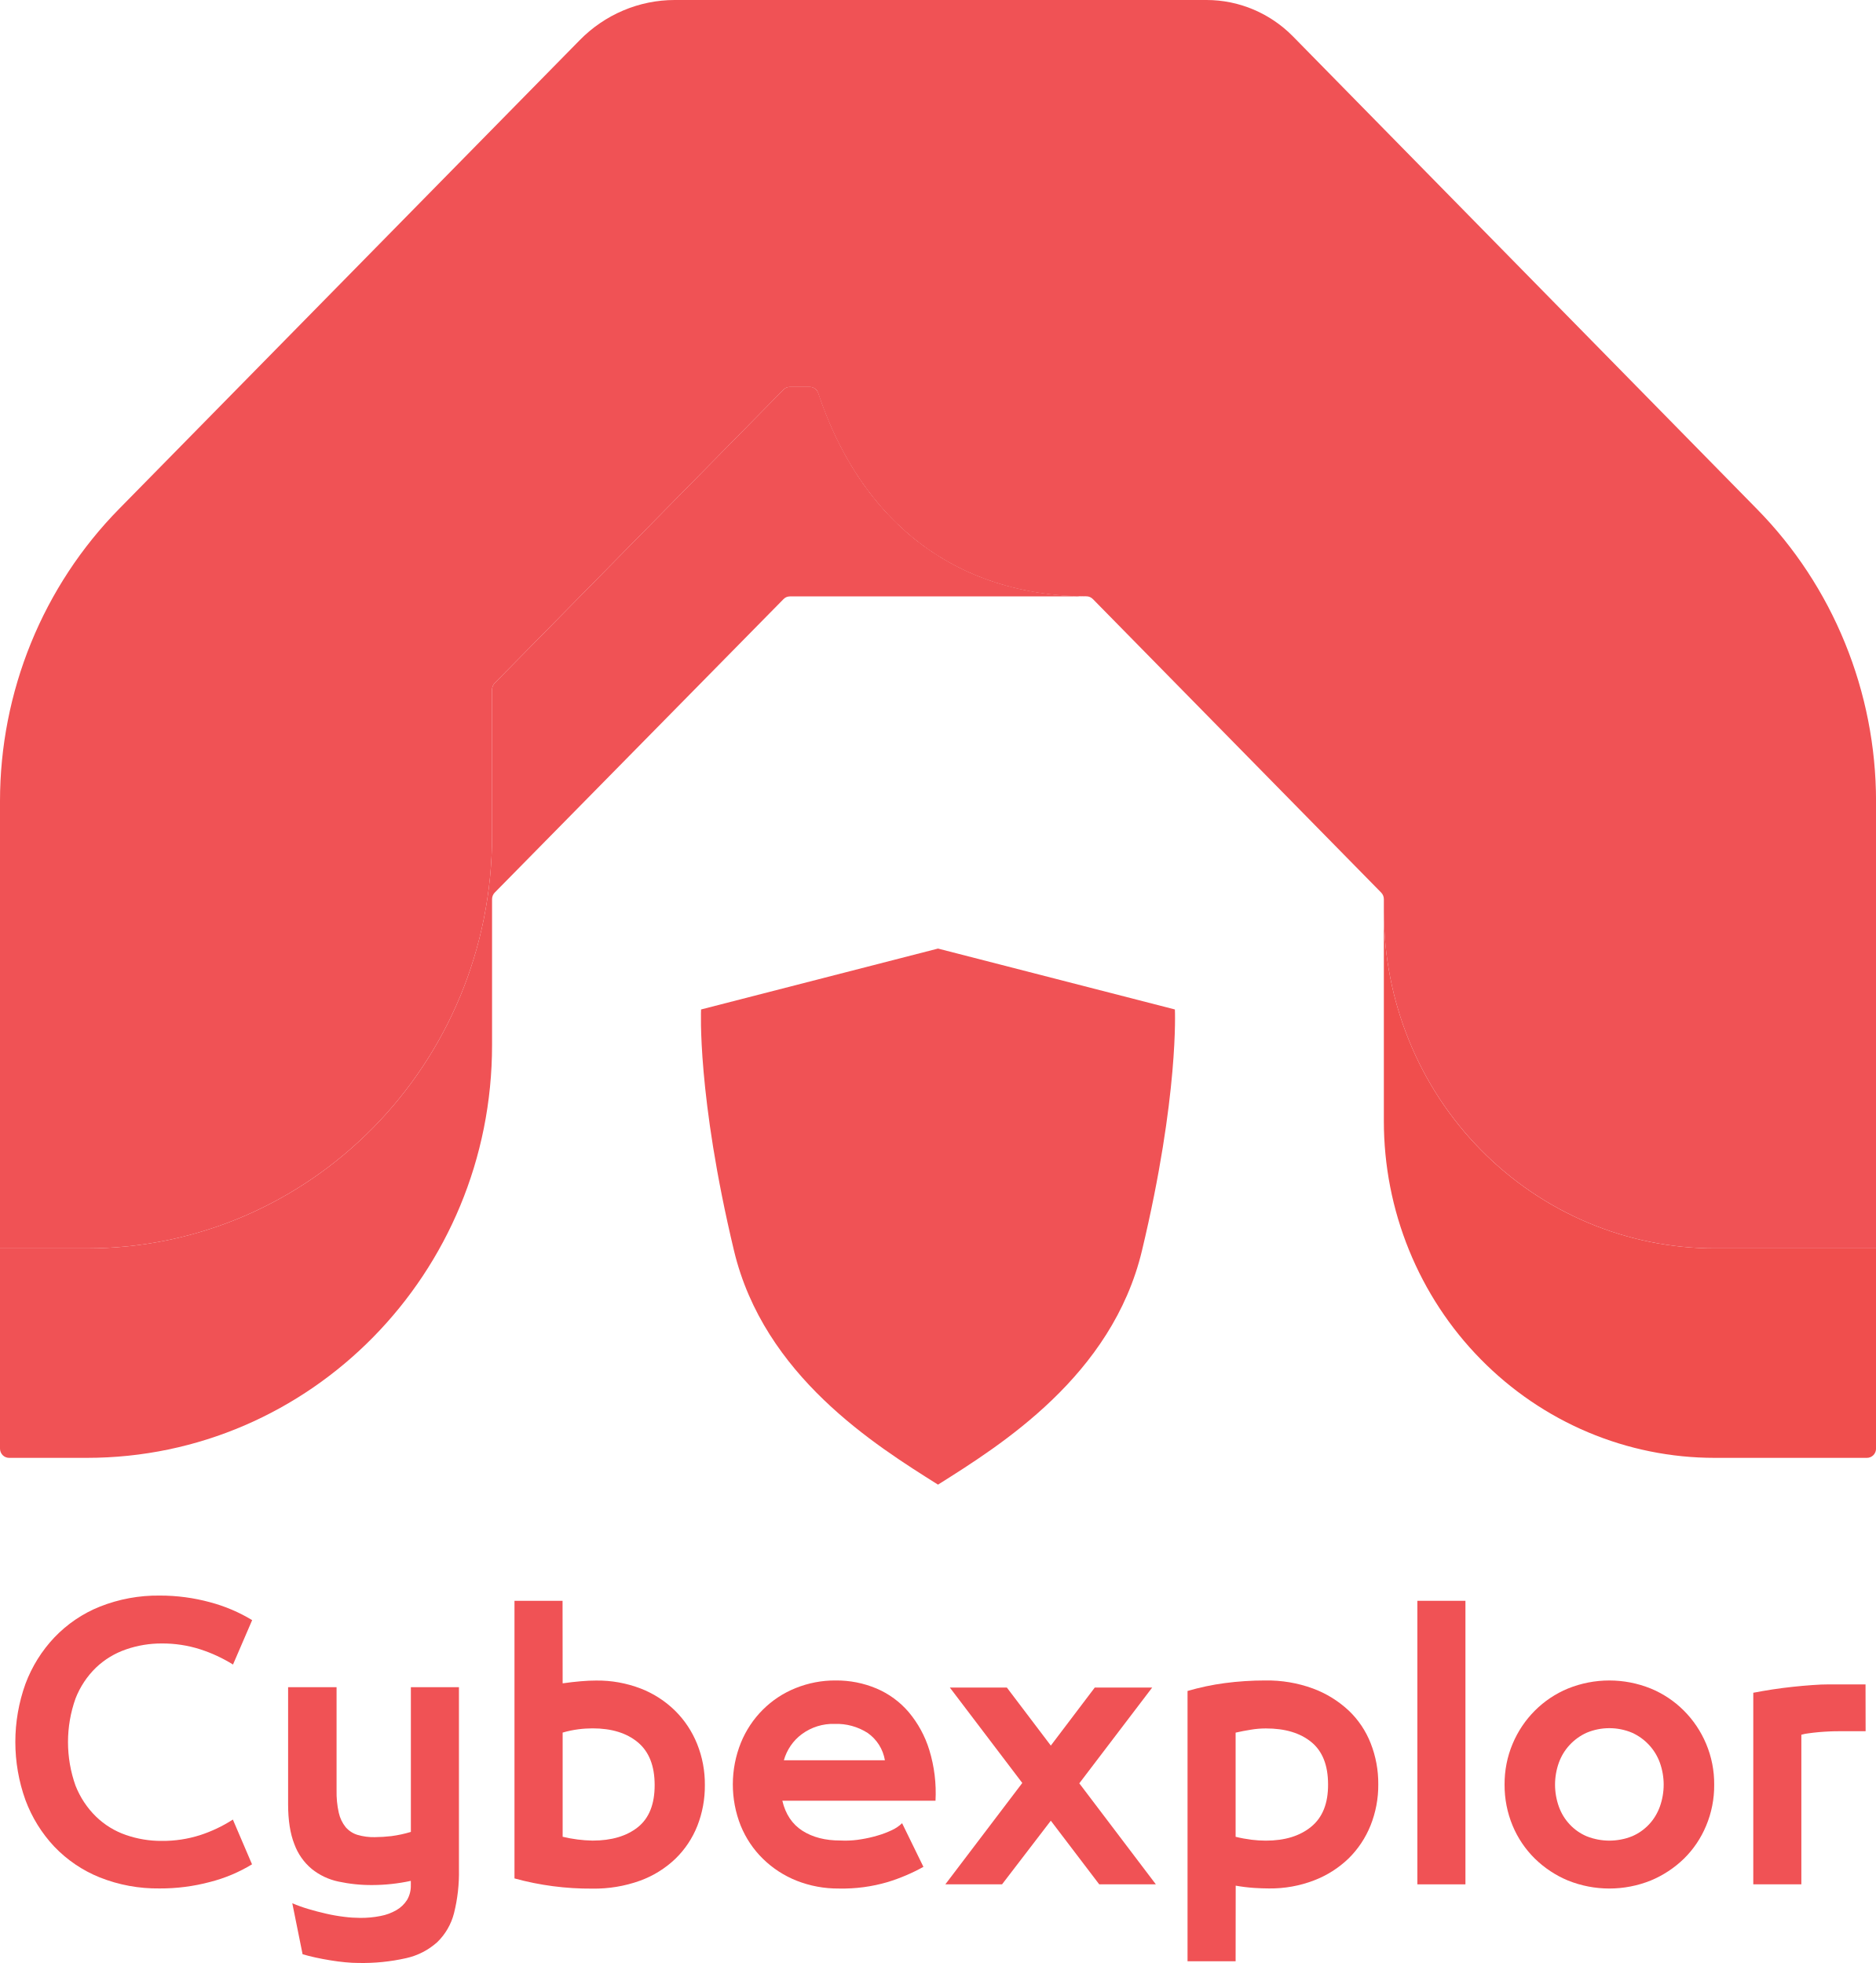
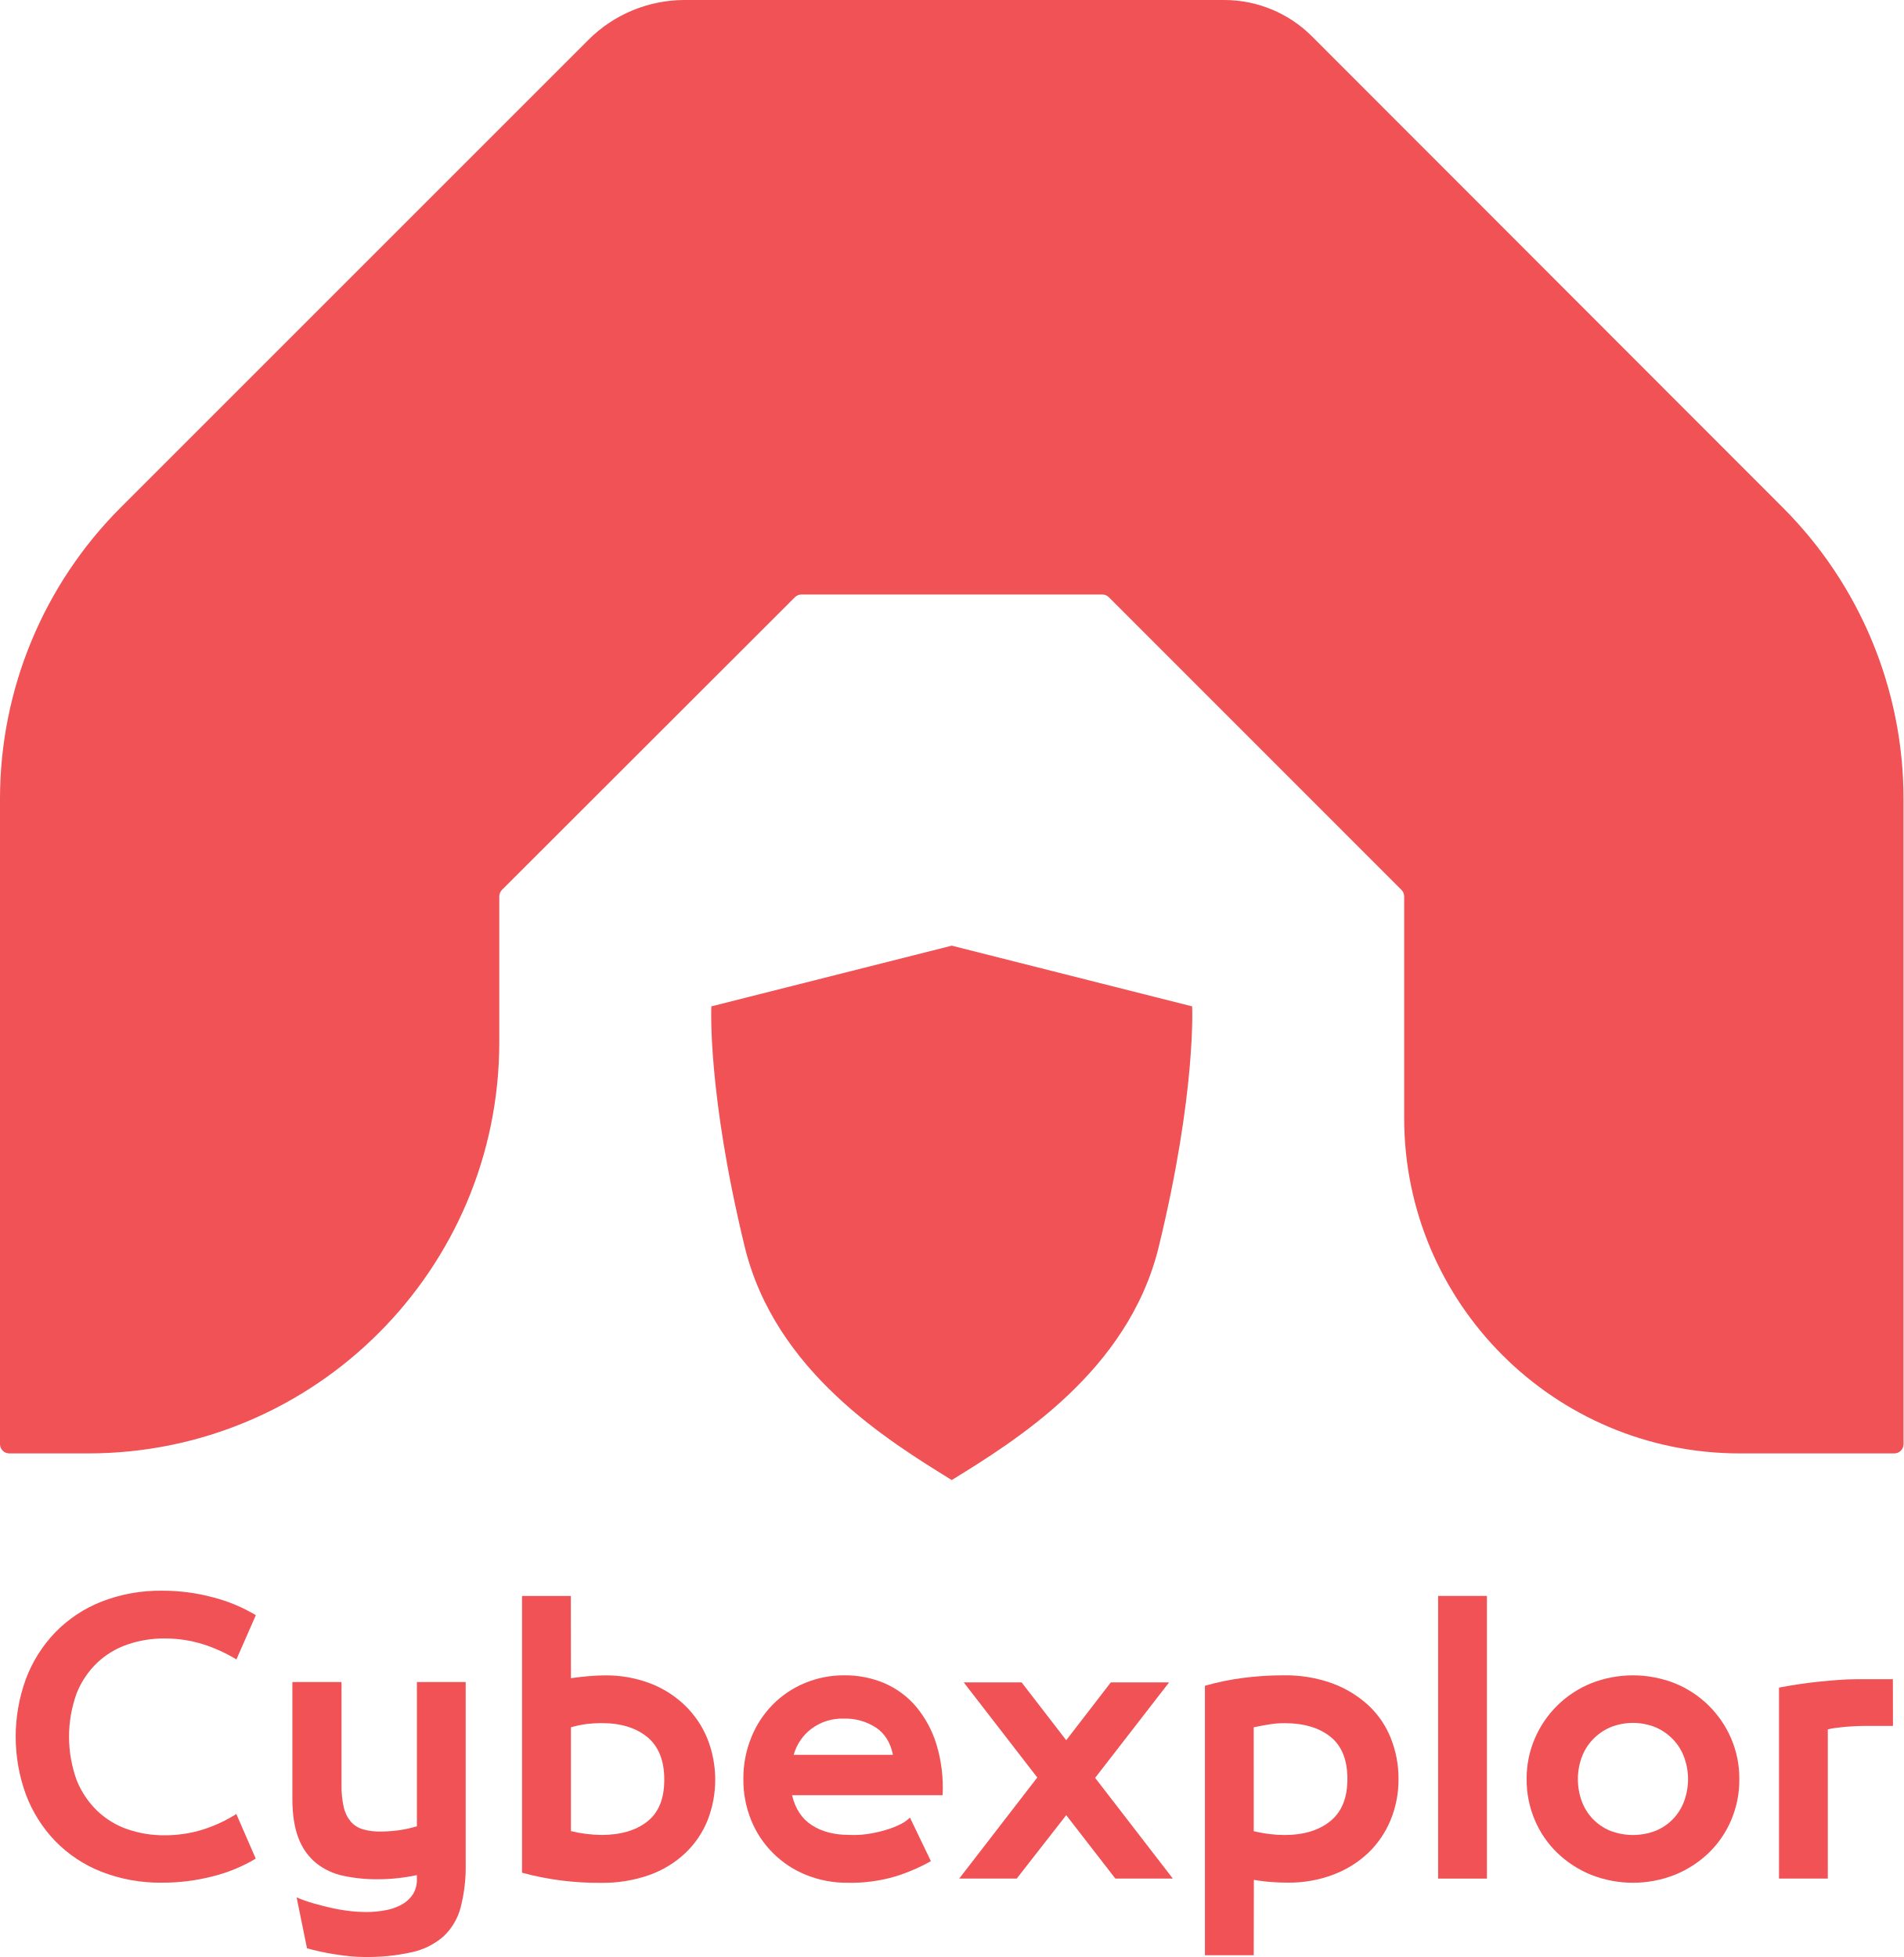
- <svg xmlns="http://www.w3.org/2000/svg" width="43" height="45" viewBox="0 0 43 45" fill="none">
-   <path d="M1.99 33.42H0.209C0.154 33.42 0.1 33.398 0.061 33.358C0.022 33.318 0 33.264 0 33.207L0 28.618H1.99C7.118 28.618 11.279 24.383 11.279 19.156V15.81C11.279 15.782 11.284 15.754 11.295 15.728C11.305 15.703 11.321 15.679 11.34 15.659L17.959 8.932C17.978 8.912 18.001 8.896 18.026 8.885C18.052 8.875 18.079 8.869 18.106 8.869H18.561C18.605 8.869 18.648 8.883 18.683 8.91C18.719 8.936 18.745 8.973 18.759 9.015C19.672 11.754 21.694 13.641 24.902 13.672H18.106C18.079 13.672 18.052 13.678 18.026 13.688C18.001 13.699 17.978 13.715 17.959 13.735L11.34 20.462C11.301 20.502 11.279 20.556 11.279 20.613V23.959C11.279 29.186 7.118 33.42 1.99 33.42Z" fill="#F05255" />
-   <path d="M1.99 28.618H0V18.366C0 17.122 0.242 15.889 0.71 14.74C1.178 13.591 1.865 12.546 2.729 11.667L13.288 0.921C13.573 0.63 13.913 0.398 14.286 0.24C14.659 0.082 15.06 0 15.464 3.23463e-10L24.553 3.23463e-10C24.608 -3.08725e-06 24.661 0.022 24.7 0.062C24.739 0.101 24.762 0.154 24.762 0.21L24.854 8.869L24.902 13.453C24.902 13.482 24.897 13.511 24.886 13.538C24.875 13.565 24.858 13.589 24.838 13.609C24.817 13.629 24.793 13.644 24.766 13.655C24.74 13.665 24.711 13.669 24.683 13.668C21.603 13.557 19.652 11.692 18.759 9.017C18.745 8.974 18.719 8.937 18.683 8.911C18.648 8.885 18.605 8.87 18.561 8.87H18.106C18.079 8.87 18.052 8.876 18.026 8.886C18.001 8.897 17.978 8.913 17.959 8.933L11.34 15.659C11.321 15.679 11.305 15.703 11.295 15.728C11.284 15.754 11.279 15.782 11.279 15.81V19.156C11.279 24.383 7.118 28.618 1.99 28.618Z" fill="#F05255" />
-   <path d="M43.003 33.207C43.003 33.235 42.998 33.263 42.987 33.289C42.977 33.315 42.961 33.338 42.942 33.358C42.922 33.378 42.899 33.393 42.874 33.404C42.849 33.415 42.821 33.42 42.794 33.42H39.303C38.307 33.42 37.322 33.221 36.401 32.833C35.481 32.445 34.646 31.877 33.942 31.16C33.237 30.444 32.679 29.593 32.298 28.657C31.917 27.721 31.721 26.717 31.721 25.704V20.903C31.721 22.949 32.52 24.912 33.942 26.358C35.364 27.805 37.292 28.618 39.303 28.618H43.003V33.207Z" fill="#F04E4D" />
-   <path d="M43.003 28.618H39.306C38.31 28.618 37.324 28.419 36.403 28.031C35.483 27.643 34.647 27.075 33.943 26.358C33.238 25.642 32.679 24.791 32.298 23.855C31.917 22.918 31.721 21.914 31.721 20.901V20.613C31.721 20.556 31.699 20.502 31.66 20.462L25.05 13.732C25.03 13.713 25.008 13.697 24.982 13.686C24.957 13.675 24.93 13.67 24.902 13.67C21.638 13.638 19.601 11.685 18.712 8.869C18.366 7.765 18.193 6.54 18.193 5.235V5.059L18.238 0.21C18.238 0.154 18.261 0.101 18.3 0.062C18.339 0.022 18.392 -3.08725e-06 18.447 3.23463e-10H27.657C28.026 0 28.39 0.074 28.731 0.218C29.071 0.362 29.38 0.572 29.64 0.837L40.271 11.667C41.136 12.546 41.823 13.59 42.291 14.74C42.76 15.889 43.002 17.121 43.003 18.366V28.618Z" fill="#F05255" />
-   <path d="M21.501 21.745L26.931 23.141C26.931 23.141 27.028 25.108 26.177 28.667C25.491 31.542 22.931 33.133 21.501 34.034C20.07 33.133 17.51 31.542 16.824 28.667C15.973 25.108 16.07 23.141 16.07 23.141L21.501 21.745Z" fill="#F05255" />
-   <path d="M3.708 37.675C3.429 37.674 3.151 37.72 2.886 37.812C2.631 37.9 2.397 38.041 2.201 38.228C1.996 38.426 1.837 38.667 1.732 38.934C1.501 39.581 1.501 40.29 1.732 40.937C1.838 41.204 1.997 41.445 2.201 41.644C2.396 41.833 2.63 41.977 2.886 42.065C3.151 42.157 3.429 42.203 3.708 42.201C4.006 42.204 4.302 42.159 4.586 42.069C4.851 41.983 5.103 41.863 5.338 41.712L5.777 42.738C5.478 42.92 5.154 43.056 4.816 43.142C4.438 43.243 4.049 43.293 3.659 43.291C3.19 43.297 2.724 43.212 2.287 43.038C1.895 42.881 1.54 42.641 1.245 42.333C0.957 42.027 0.732 41.664 0.584 41.267C0.274 40.406 0.274 39.46 0.584 38.599C0.732 38.203 0.958 37.841 1.248 37.535C1.542 37.228 1.897 36.987 2.29 36.83C2.727 36.657 3.192 36.571 3.661 36.577C4.052 36.576 4.442 36.628 4.819 36.731C5.157 36.821 5.48 36.958 5.78 37.14L5.341 38.158C5.105 38.011 4.852 37.894 4.589 37.809C4.304 37.718 4.007 37.673 3.708 37.675Z" fill="#F05255" />
-   <path d="M6.7 43.63C6.82 43.681 6.942 43.725 7.067 43.762C7.201 43.802 7.338 43.838 7.48 43.87C7.623 43.903 7.76 43.926 7.893 43.942C8.015 43.958 8.137 43.965 8.26 43.966C8.416 43.967 8.571 43.953 8.724 43.922C8.853 43.898 8.977 43.852 9.09 43.786C9.188 43.729 9.27 43.65 9.331 43.554C9.391 43.451 9.421 43.333 9.417 43.213V43.117C9.127 43.18 8.832 43.212 8.535 43.213C8.273 43.215 8.012 43.188 7.756 43.133C7.533 43.086 7.324 42.987 7.146 42.844C6.966 42.694 6.828 42.497 6.747 42.275C6.652 42.035 6.604 41.73 6.604 41.361V38.677H7.715V41.041C7.711 41.215 7.728 41.389 7.766 41.558C7.793 41.679 7.847 41.791 7.924 41.887C7.996 41.97 8.09 42.031 8.195 42.063C8.323 42.1 8.456 42.118 8.589 42.115C8.717 42.114 8.845 42.106 8.973 42.091C9.124 42.071 9.272 42.039 9.418 41.995V38.677H10.52V42.852C10.527 43.193 10.489 43.532 10.406 43.862C10.341 44.114 10.208 44.343 10.022 44.523C9.82 44.704 9.577 44.829 9.314 44.888C8.952 44.97 8.582 45.007 8.212 44.999C8.122 44.999 8.022 44.994 7.912 44.983C7.802 44.973 7.689 44.958 7.574 44.939C7.459 44.92 7.346 44.899 7.235 44.875C7.125 44.851 7.025 44.826 6.936 44.799L6.7 43.63Z" fill="#F05255" />
-   <path d="M12.897 38.589C13.05 38.568 13.189 38.551 13.315 38.541C13.441 38.53 13.556 38.525 13.662 38.525C14.012 38.52 14.361 38.583 14.689 38.709C14.982 38.823 15.25 38.996 15.476 39.218C15.694 39.434 15.865 39.693 15.98 39.979C16.1 40.278 16.16 40.598 16.157 40.921C16.16 41.242 16.101 41.56 15.984 41.858C15.871 42.143 15.699 42.4 15.48 42.612C15.247 42.834 14.971 43.005 14.669 43.114C14.318 43.24 13.947 43.301 13.575 43.295C12.973 43.299 12.374 43.221 11.793 43.061V36.697H12.895L12.897 38.589ZM12.897 42.106C13.122 42.16 13.352 42.19 13.582 42.194C14.018 42.194 14.364 42.091 14.622 41.886C14.879 41.68 15.007 41.358 15.006 40.92C15.006 40.482 14.878 40.156 14.622 39.942C14.366 39.728 14.02 39.621 13.582 39.621C13.475 39.622 13.367 39.628 13.26 39.642C13.137 39.658 13.016 39.683 12.897 39.718V42.106Z" fill="#F05255" />
-   <path d="M19.378 42.195C19.501 42.194 19.623 42.184 19.744 42.163C19.869 42.143 19.993 42.115 20.114 42.079C20.227 42.047 20.337 42.005 20.443 41.955C20.53 41.915 20.61 41.861 20.678 41.795L21.167 42.796C20.907 42.94 20.633 43.057 20.349 43.144C19.986 43.251 19.609 43.301 19.231 43.293C18.898 43.296 18.569 43.235 18.259 43.113C17.971 42.998 17.709 42.828 17.487 42.61C17.268 42.396 17.096 42.138 16.979 41.853C16.736 41.242 16.738 40.559 16.983 39.95C17.099 39.666 17.269 39.41 17.484 39.195C17.699 38.98 17.954 38.812 18.235 38.699C18.527 38.581 18.838 38.521 19.153 38.523C19.475 38.52 19.795 38.582 20.093 38.708C20.376 38.828 20.628 39.013 20.829 39.248C21.043 39.503 21.204 39.798 21.302 40.118C21.417 40.493 21.465 40.887 21.444 41.28H17.933C18.006 41.59 18.16 41.819 18.394 41.969C18.628 42.118 18.918 42.193 19.265 42.192L19.378 42.195ZM19.89 39.727C19.664 39.582 19.401 39.51 19.134 39.519C18.863 39.51 18.597 39.593 18.378 39.755C18.18 39.902 18.036 40.112 17.968 40.352H20.284C20.262 40.226 20.217 40.106 20.149 39.999C20.081 39.892 19.993 39.799 19.89 39.727Z" fill="#F05255" />
-   <path d="M24.74 40.881L26.495 43.197H25.197L24.087 41.738L22.969 43.197H21.669L23.433 40.873L21.772 38.685H23.079L24.087 40.016L25.095 38.685H26.411L24.74 40.881Z" fill="#F05255" />
-   <path d="M28.323 44.96H27.221V38.764C27.502 38.682 27.789 38.621 28.079 38.583C28.384 38.543 28.692 38.523 29 38.523C29.374 38.517 29.745 38.579 30.097 38.708C30.398 38.819 30.675 38.99 30.912 39.21C31.134 39.42 31.307 39.677 31.419 39.963C31.537 40.263 31.596 40.583 31.593 40.905C31.596 41.228 31.535 41.548 31.416 41.847C31.301 42.132 31.13 42.39 30.912 42.604C30.684 42.823 30.415 42.994 30.121 43.106C29.791 43.233 29.441 43.295 29.089 43.291C28.989 43.291 28.875 43.287 28.747 43.279C28.605 43.269 28.465 43.252 28.325 43.227L28.323 44.96ZM28.323 42.107C28.445 42.137 28.569 42.159 28.693 42.175C28.8 42.188 28.908 42.195 29.016 42.195C29.451 42.195 29.799 42.088 30.058 41.874C30.317 41.661 30.445 41.338 30.442 40.905C30.442 40.467 30.314 40.144 30.058 39.935C29.802 39.726 29.455 39.622 29.016 39.623C28.903 39.623 28.79 39.632 28.677 39.651C28.562 39.669 28.444 39.692 28.323 39.719V42.107Z" fill="#F05255" />
-   <path d="M32.489 43.197V36.697H33.591V43.197H32.489Z" fill="#F05255" />
-   <path d="M37.839 43.109C37.229 43.354 36.55 43.354 35.941 43.109C35.659 42.992 35.401 42.821 35.181 42.606C34.964 42.392 34.791 42.136 34.673 41.853C34.549 41.555 34.486 41.234 34.488 40.911C34.486 40.589 34.548 40.27 34.673 39.974C34.915 39.398 35.371 38.943 35.941 38.708C36.55 38.462 37.229 38.462 37.839 38.708C38.41 38.943 38.866 39.399 39.108 39.975C39.233 40.272 39.296 40.591 39.293 40.913C39.296 41.236 39.233 41.557 39.108 41.854C38.99 42.138 38.818 42.394 38.6 42.608C38.38 42.822 38.121 42.992 37.839 43.109ZM36.37 42.095C36.704 42.228 37.076 42.228 37.41 42.095C37.557 42.033 37.689 41.94 37.799 41.823C37.909 41.706 37.993 41.566 38.048 41.414C38.164 41.089 38.164 40.734 38.048 40.409C37.993 40.257 37.908 40.118 37.799 40.001C37.689 39.882 37.556 39.787 37.41 39.721C37.077 39.582 36.703 39.582 36.37 39.721C36.223 39.787 36.091 39.882 35.98 40.001C35.871 40.118 35.787 40.257 35.732 40.409C35.616 40.734 35.616 41.089 35.732 41.414C35.786 41.566 35.871 41.706 35.981 41.823C36.09 41.94 36.223 42.033 36.37 42.095Z" fill="#F05255" />
-   <path d="M42.764 39.687H42.134C42.092 39.687 42.03 39.687 41.949 39.691C41.868 39.695 41.785 39.699 41.697 39.707C41.609 39.715 41.529 39.724 41.453 39.735C41.398 39.741 41.344 39.752 41.291 39.767V43.197H40.189V38.805C40.326 38.779 40.472 38.753 40.628 38.729C40.785 38.705 40.94 38.685 41.092 38.669C41.244 38.653 41.393 38.639 41.537 38.629C41.681 38.618 41.811 38.613 41.927 38.613H42.762L42.764 39.687Z" fill="#F05255" />
+ <svg xmlns="http://www.w3.org/2000/svg" viewBox="0 0 783.96 806.12">
+   <defs>
+     <style>.cls-1{fill:#f05255;}</style>
+   </defs>
+   <g id="Layer_2" data-name="Layer 2">
+     <g id="Layer_1-2" data-name="Layer 1">
+       <path class="cls-1" d="M375.78,215.8l1.22,1.11c-.29-.25-.59-.52-.88-.79C376,216,375.89,215.91,375.78,215.8Z" />
+       <path class="cls-1" d="M375.78,215.8l1.22,1.11c-.29-.25-.59-.52-.88-.79C376,216,375.89,215.91,375.78,215.8Z" />
+       <path class="cls-1" d="M784,329V594.87a3.82,3.82,0,0,1-3.82,3.81H716.56A138.21,138.21,0,0,1,578.33,460.45v-91.2a3.84,3.84,0,0,0-1.12-2.7L456.69,246a3.77,3.77,0,0,0-2.69-1.12H330.1a3.82,3.82,0,0,0-2.69,1.11L206.75,366.55a3.85,3.85,0,0,0-1.11,2.7v59.94c0,93.63-75.86,169.49-169.36,169.49H3.81A3.82,3.82,0,0,1,0,594.87V329a169.76,169.76,0,0,1,49.76-120l192.5-192.5A56.1,56.1,0,0,1,281.93,0H504.24a51.08,51.08,0,0,1,36.14,15l193.82,194A169.76,169.76,0,0,1,784,329Z" />
+       <path class="cls-1" d="M392,389.54l99,25s1.76,35.24-13.74,99c-12.52,51.49-59.2,80-85.27,96.12-26.07-16.13-72.75-44.63-85.27-96.12-15.5-63.77-13.74-99-13.74-99Z" />
+       <path class="cls-1" d="M67.62,674.91a45.71,45.71,0,0,0-15,2.44,34.39,34.39,0,0,0-12.49,7.46,35.64,35.64,0,0,0-8.54,12.63,52.53,52.53,0,0,0,0,35.89A36.34,36.34,0,0,0,40.13,746a34,34,0,0,0,12.49,7.54,46,46,0,0,0,15,2.44,52.25,52.25,0,0,0,16-2.37,59.23,59.23,0,0,0,13.71-6.39l8,18.37a64.49,64.49,0,0,1-17.51,7.25,82.27,82.27,0,0,1-21.1,2.66,66.23,66.23,0,0,1-25-4.52,54.22,54.22,0,0,1-19-12.64A56.21,56.21,0,0,1,10.7,739.29a69.48,69.48,0,0,1,0-47.8,56.35,56.35,0,0,1,12.06-19.1,54.34,54.34,0,0,1,19-12.63,66.23,66.23,0,0,1,25-4.52A80.13,80.13,0,0,1,87.86,658a66.5,66.5,0,0,1,17.51,7.32l-8,18.23a63.27,63.27,0,0,0-13.71-6.25A52.56,52.56,0,0,0,67.62,674.91Z" />
+       <path class="cls-1" d="M122.17,781.57a60.5,60.5,0,0,0,6.67,2.37c2.44.72,5,1.36,7.54,1.94s5.1,1,7.54,1.29a59,59,0,0,0,6.67.43,42.94,42.94,0,0,0,8.47-.79,21.64,21.64,0,0,0,6.68-2.44,12.79,12.79,0,0,0,4.38-4.16,11.29,11.29,0,0,0,1.58-6.11v-1.72a77.88,77.88,0,0,1-16.08,1.72,65.48,65.48,0,0,1-14.22-1.43,26.87,26.87,0,0,1-11.12-5.17A24.27,24.27,0,0,1,123,757.31q-2.58-6.46-2.58-16.37V692.85h20.24V735.2a38.48,38.48,0,0,0,.93,9.26,14.08,14.08,0,0,0,2.87,5.88,10.46,10.46,0,0,0,4.95,3.16,24.14,24.14,0,0,0,7.18.94,61.25,61.25,0,0,0,7-.43,51.08,51.08,0,0,0,8.12-1.73V692.85h20.09v74.79a67,67,0,0,1-2.08,18.09,25.17,25.17,0,0,1-7,11.85,29,29,0,0,1-12.92,6.53,84.56,84.56,0,0,1-20.1,2c-1.63,0-3.44-.1-5.45-.29s-4.07-.46-6.18-.79-4.16-.72-6.17-1.15-3.83-.88-5.46-1.36Z" />
+       <path class="cls-1" d="M235.15,691.27c2.77-.38,5.31-.67,7.6-.86s4.41-.29,6.32-.29a50.88,50.88,0,0,1,18.74,3.3,42.71,42.71,0,0,1,14.35,9.12,40.35,40.35,0,0,1,9.19,13.64,45.93,45.93,0,0,1,.07,33.66,38.54,38.54,0,0,1-9.19,13.5,42.36,42.36,0,0,1-14.78,9,57.52,57.52,0,0,1-20,3.23,120.59,120.59,0,0,1-32.44-4.16v-114h20.1Zm0,63a57.26,57.26,0,0,0,12.49,1.58q11.91,0,18.95-5.53t7-17.29q0-11.77-7-17.52t-18.95-5.74a49.63,49.63,0,0,0-5.89.36,43.89,43.89,0,0,0-6.6,1.36Z" />
+       <path class="cls-1" d="M351.83,755.87a39.37,39.37,0,0,0,6.47-.57,54.17,54.17,0,0,0,6.53-1.51,37.24,37.24,0,0,0,5.77-2.22,14.78,14.78,0,0,0,4.18-2.88l8.62,17.95a76.29,76.29,0,0,1-14.46,6.24,64.66,64.66,0,0,1-19.76,2.66A44.79,44.79,0,0,1,332,772.31a41.24,41.24,0,0,1-13.63-9,40.48,40.48,0,0,1-9-13.57,44,44,0,0,1-3.2-16.87,44.54,44.54,0,0,1,3.27-17.22,41.28,41.28,0,0,1,8.9-13.57,40.26,40.26,0,0,1,13.21-8.83,41.77,41.77,0,0,1,16.2-3.16,41.25,41.25,0,0,1,16.63,3.3,35.66,35.66,0,0,1,13,9.69,44.69,44.69,0,0,1,8.35,15.58,61.42,61.42,0,0,1,2.5,20.82h-62q1.93,8.32,8.13,12.34t15.37,4Zm9-44.21a23,23,0,0,0-13.35-3.74,21.08,21.08,0,0,0-13.36,4.24,20.23,20.23,0,0,0-7.23,10.69h40.89Q366.29,715.4,360.87,711.66Z" />
+       <path class="cls-1" d="M451.05,732.33l32,41.49H459.38l-20.24-26.13-20.39,26.13H395.07l32.15-41.64L396.93,693h23.83l18.38,23.83L457.51,693h24Z" />
+       <path class="cls-1" d="M516.37,805.4h-20.1v-111a106.51,106.51,0,0,1,15.65-3.23,128.4,128.4,0,0,1,16.8-1.08,56.32,56.32,0,0,1,19.95,3.3,44.86,44.86,0,0,1,14.86,9,37.25,37.25,0,0,1,9.26,13.49A44.77,44.77,0,0,1,576,732.76a43.85,43.85,0,0,1-3.23,16.87,39.69,39.69,0,0,1-9.19,13.56,42.94,42.94,0,0,1-14.43,9,51.39,51.39,0,0,1-18.8,3.3q-2.73,0-6.25-.22a70,70,0,0,1-7.68-.93Zm0-51.11a60.39,60.39,0,0,0,6.75,1.22,49.63,49.63,0,0,0,5.89.36q11.91,0,18.94-5.74t7-17.37q0-11.78-7-17.37T529,709.79a39.89,39.89,0,0,0-6.18.5c-2.1.34-4.26.75-6.46,1.22Z" />
+       <path class="cls-1" d="M592.31,773.82V657.39h20.1V773.82Z" />
+       <path class="cls-1" d="M689.86,772.24a47,47,0,0,1-34.6,0,43.83,43.83,0,0,1-13.85-9,40.72,40.72,0,0,1-9.26-13.49,42.12,42.12,0,0,1-3.38-16.87,41.56,41.56,0,0,1,3.38-16.79,42.63,42.63,0,0,1,23.11-22.69,47,47,0,0,1,34.6,0A42.63,42.63,0,0,1,713,716.11a41.55,41.55,0,0,1,3.37,16.79A42.11,42.11,0,0,1,713,749.77a41,41,0,0,1-9.26,13.49A44,44,0,0,1,689.86,772.24Zm-26.78-18.16a26,26,0,0,0,18.95,0,20.85,20.85,0,0,0,11.63-12.2,26.28,26.28,0,0,0,0-18,21.24,21.24,0,0,0-4.52-7.32,22.12,22.12,0,0,0-7.11-5,24.94,24.94,0,0,0-18.95,0,22.19,22.19,0,0,0-7.1,5,21.26,21.26,0,0,0-4.53,7.32,26.44,26.44,0,0,0,0,18,20.93,20.93,0,0,0,11.63,12.2Z" />
+       <path class="cls-1" d="M779.65,710.94H768.17c-.77,0-1.9,0-3.38.07s-3,.14-4.59.29-3.07.31-4.45.5a18.41,18.41,0,0,0-2.94.57v61.45h-20.1V695.15c2.48-.48,5.17-.94,8-1.37s5.69-.79,8.47-1.07,5.47-.53,8.11-.72,5-.29,7.1-.29h15.22Z" />
+     </g>
+   </g>
</svg>
